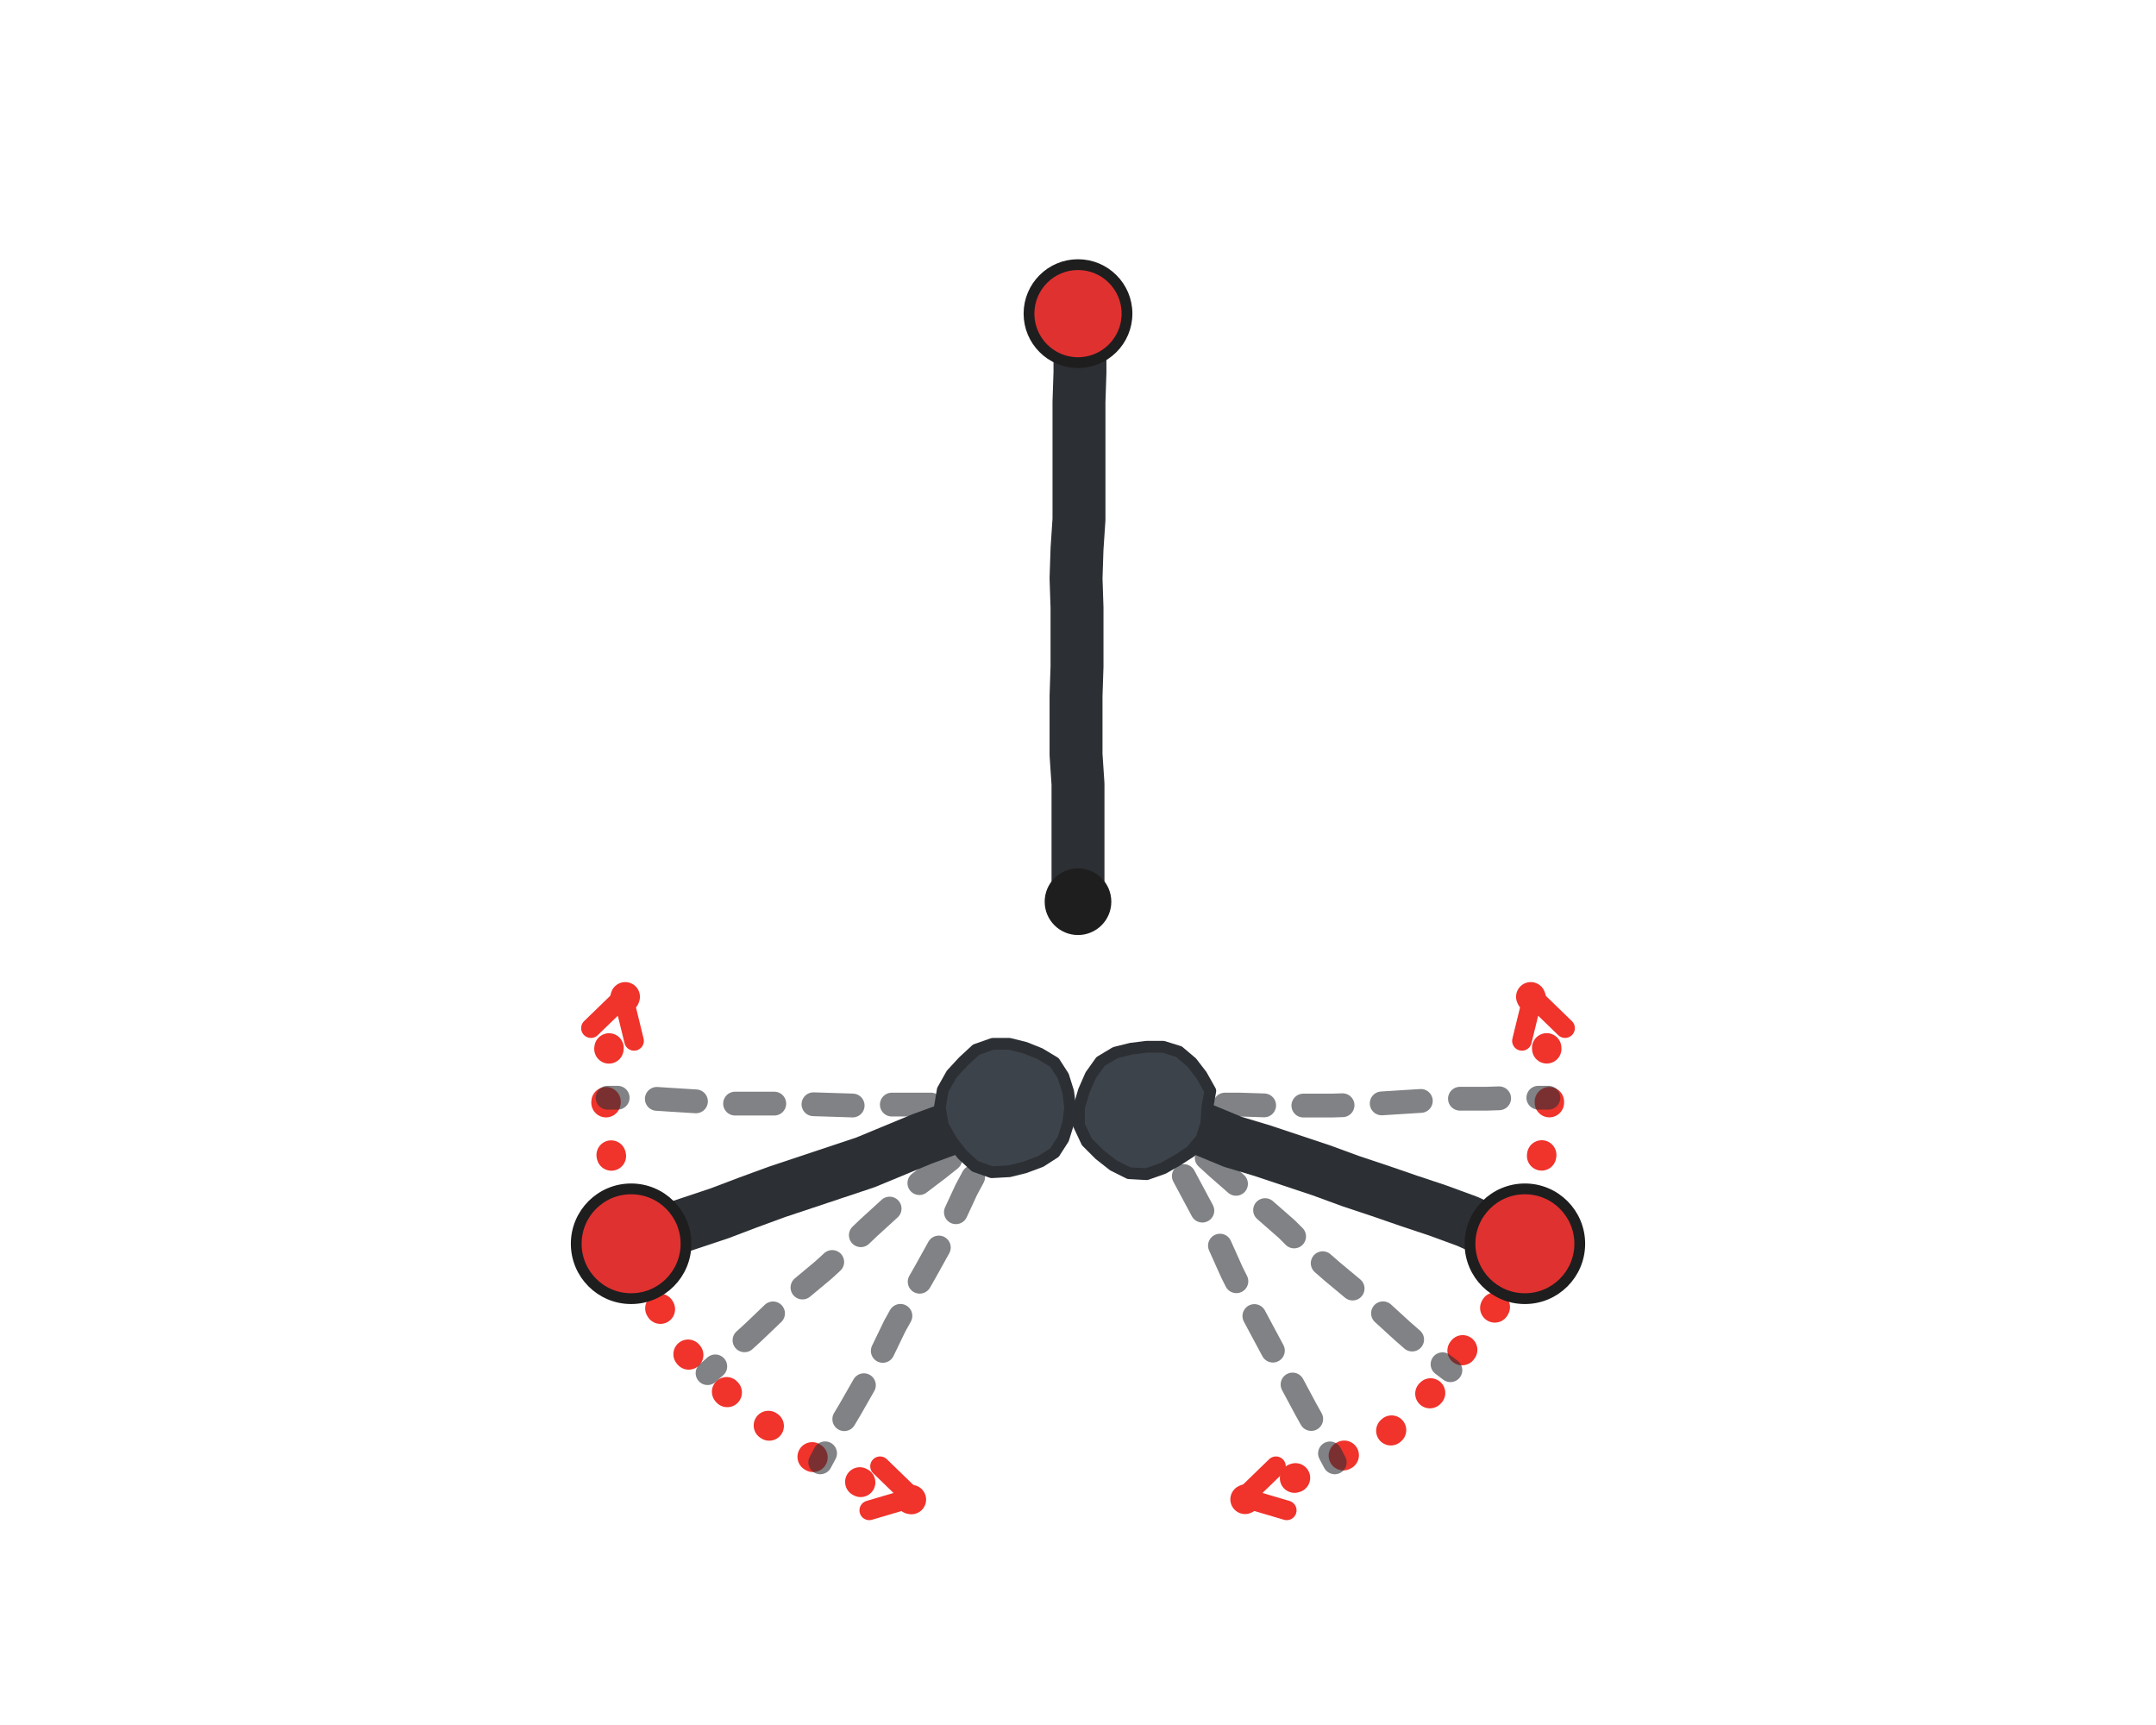
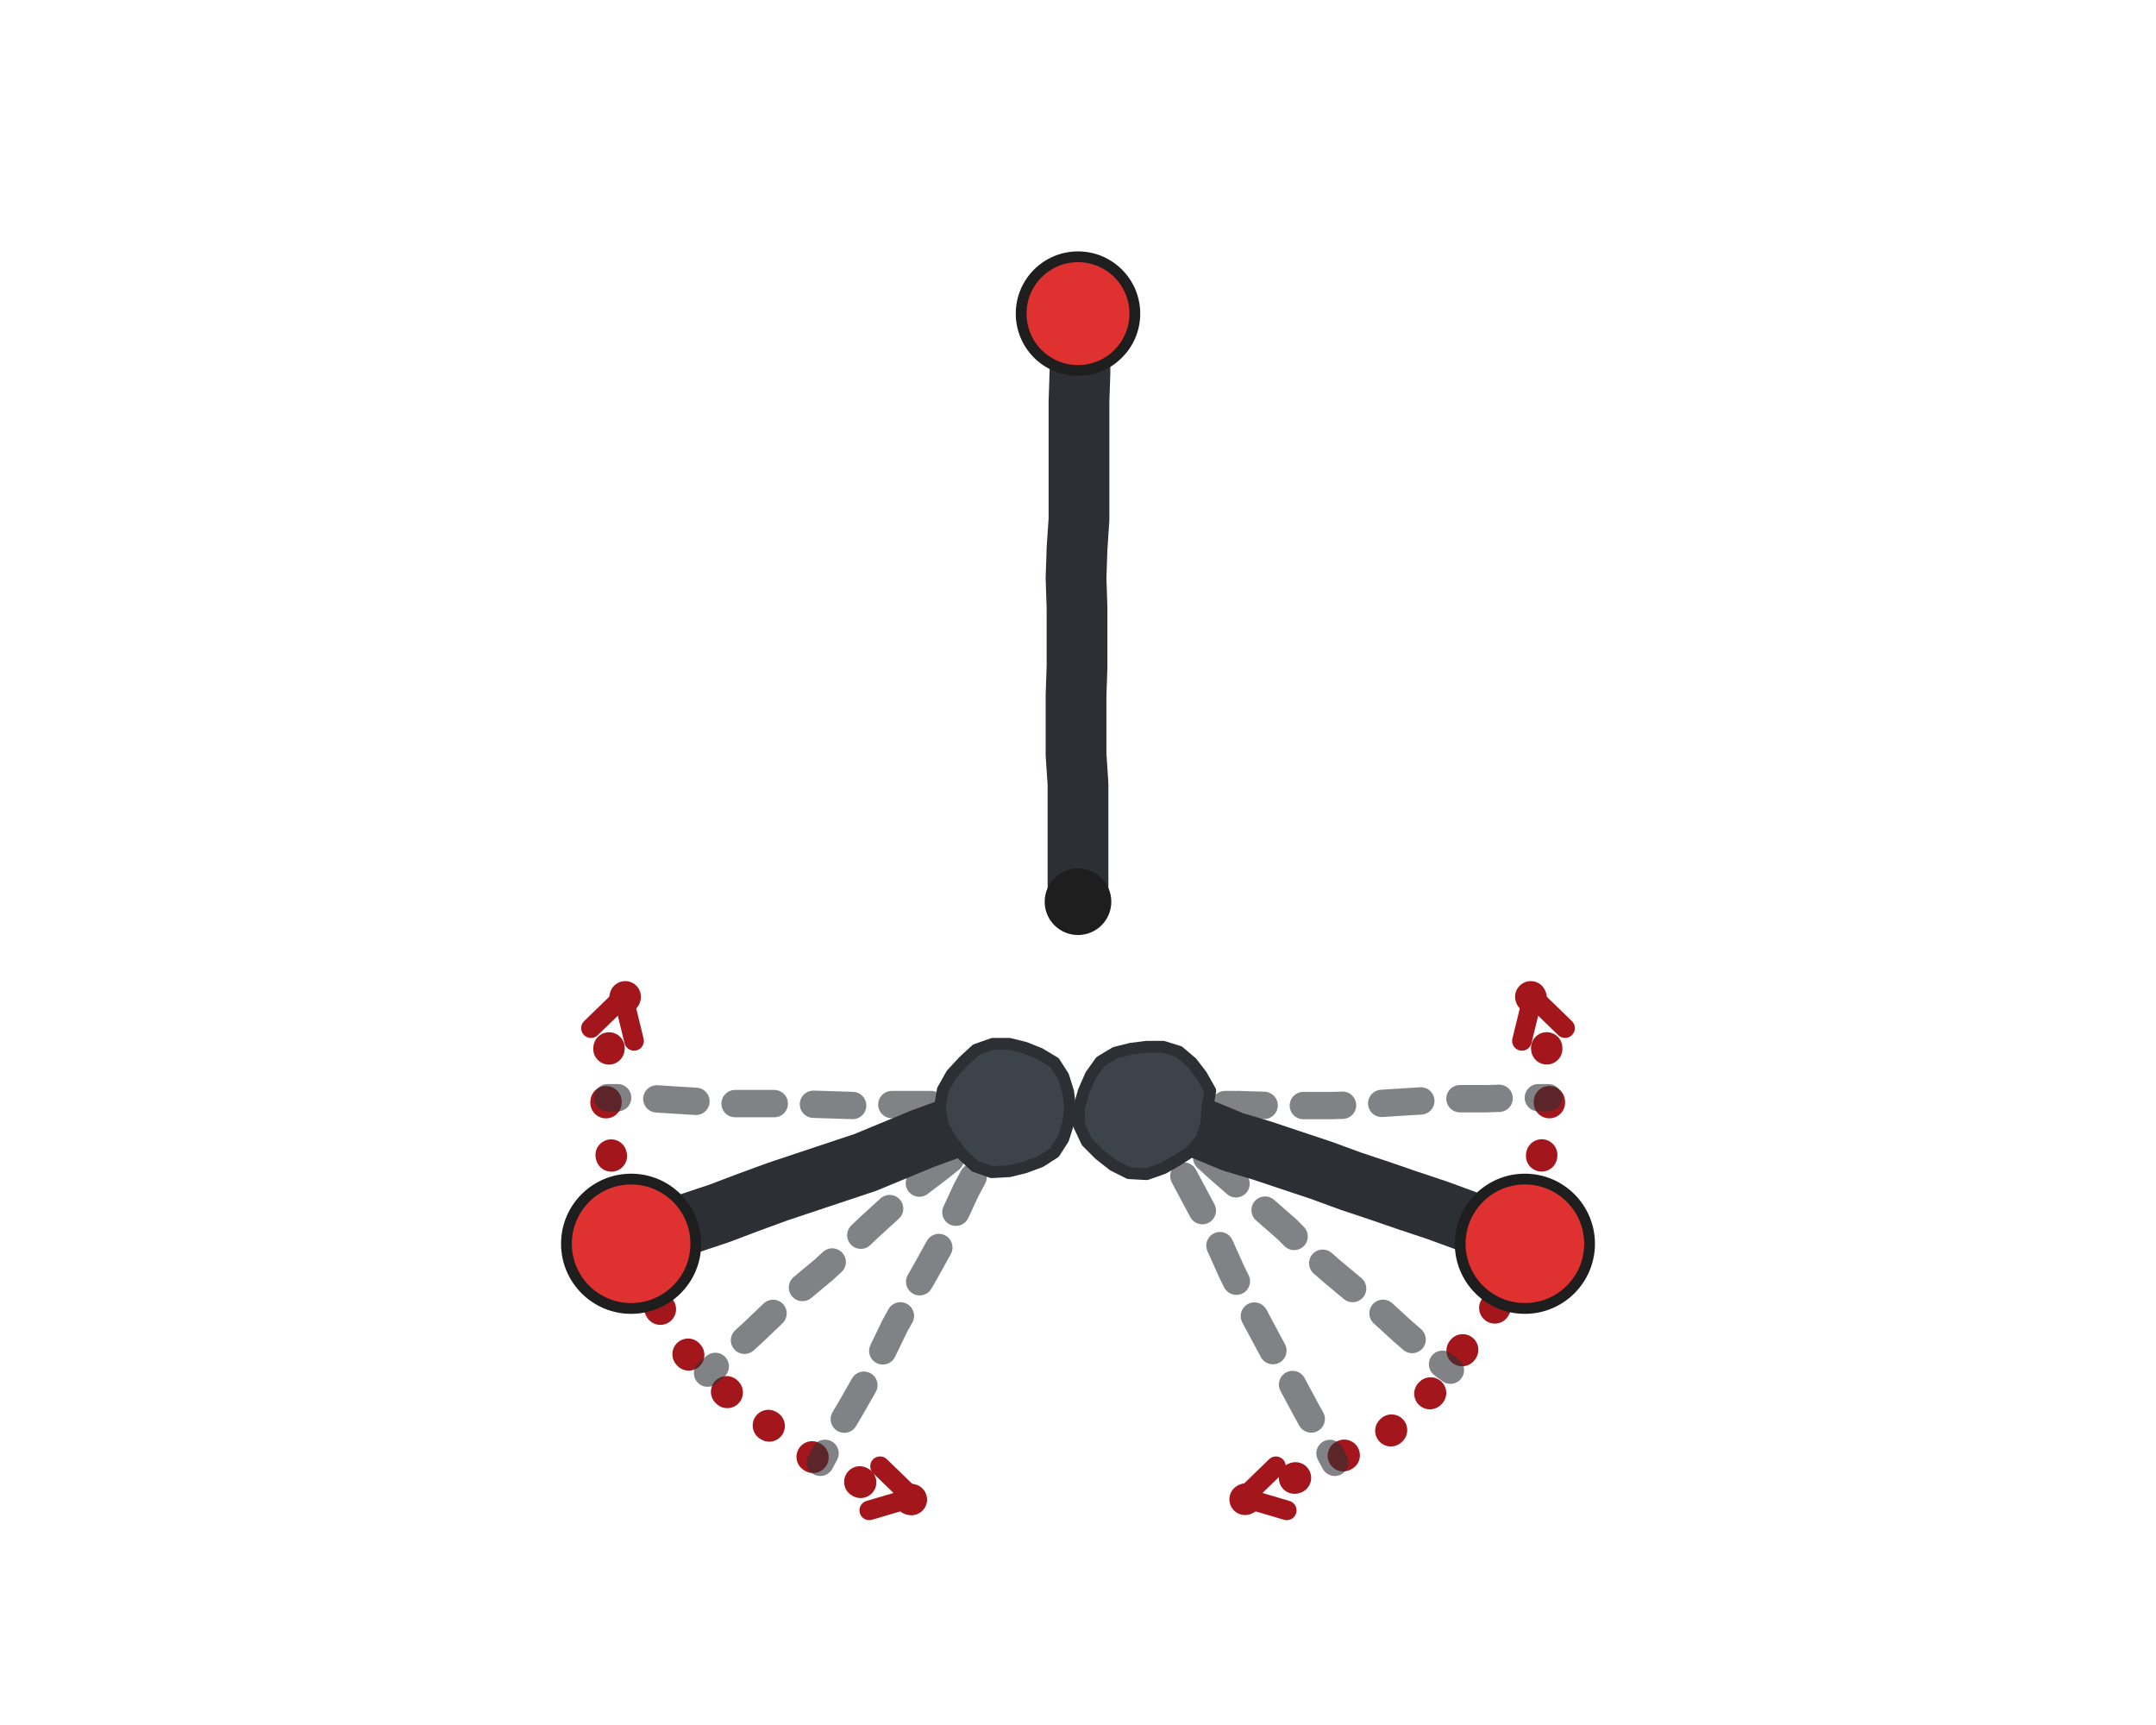
<svg xmlns="http://www.w3.org/2000/svg" viewBox="0 0 220 176" width="440" height="352" role="img" aria-label="The coupling without a wheel: a top arm from the centre up to the top clamp, and two geared lower arms. Each lower clamp can only move along its red arc; the arms are drawn at four positions along it.">
  <rect x="0" y="0" width="220" height="176" fill="#ffffff" />
-   <path d="M93.0 153.0 L91.4 152.7 L89.8 152.2 L88.3 151.5 L86.8 150.7 L85.4 150.0 L83.9 149.3 L82.5 148.4 L81.2 147.4 L79.9 146.4 L78.5 145.5 L77.1 144.6 L75.8 143.6 L74.6 142.5 L73.5 141.3 L72.2 140.2 L71.0 139.1 L69.9 137.8 L69.0 136.4 L68.2 135.0 L67.4 133.6 L66.5 132.1 L65.9 130.6 L65.4 129.0 L65.0 127.5 L64.4 125.9 L63.8 124.4 L63.4 122.8 L63.1 121.2 L62.8 119.6 L62.4 118.0 L62.0 116.4 L61.8 114.7 L61.8 113.1 L61.9 111.4 L61.9 109.8 L62.0 108.1 L62.2 106.5 L62.7 104.9 L63.3 103.3 L63.8 101.7" fill="none" stroke="#f0332b" stroke-width="3.0" stroke-linecap="round" stroke-linejoin="round" stroke-dasharray="0.1 5.4" />
-   <path d="M88.7 154.1 L93.1 152.8 L89.8 149.6" fill="none" stroke="#f0332b" stroke-width="2.0" stroke-linecap="round" stroke-linejoin="round" />
-   <path d="M64.7 106.2 L63.6 101.7 L60.3 104.9" fill="none" stroke="#f0332b" stroke-width="2.0" stroke-linecap="round" stroke-linejoin="round" />
-   <path d="M156.2 101.7 L156.9 103.3 L157.5 104.8 L157.8 106.5 L157.9 108.1 L158.0 109.8 L158.1 111.4 L158.1 113.1 L157.8 114.7 L157.5 116.3 L157.3 118.0 L157.3 119.6 L157.1 121.2 L156.7 122.8 L156.3 124.4 L156.0 126.1 L155.7 127.7 L155.0 129.2 L154.2 130.7 L153.3 132.1 L152.5 133.5 L151.6 134.9 L150.6 136.2 L149.5 137.4 L148.5 138.7 L147.6 140.1 L146.7 141.4 L145.5 142.6 L144.3 143.7 L143.1 144.9 L141.9 146.0 L140.5 147.0 L139.0 147.7 L137.5 148.3 L136.0 149.1 L134.6 149.9 L133.1 150.5 L131.5 151.0 L130.0 151.6 L128.5 152.3 L127.0 153.0" fill="none" stroke="#f0332b" stroke-width="3.0" stroke-linecap="round" stroke-linejoin="round" stroke-dasharray="0.1 5.4" />
-   <path d="M159.7 104.9 L156.4 101.7 L155.3 106.2" fill="none" stroke="#f0332b" stroke-width="2.0" stroke-linecap="round" stroke-linejoin="round" />
-   <path d="M130.2 149.6 L126.9 152.8 L131.3 154.1" fill="none" stroke="#f0332b" stroke-width="2.0" stroke-linecap="round" stroke-linejoin="round" />
-   <path d="M103.0 112.9 L99.8 112.8 L96.7 112.7 L93.5 112.7 L90.4 112.7 L87.2 112.8 L84.1 112.7 L80.9 112.6 L77.8 112.6 L74.6 112.6 L71.5 112.4 L68.3 112.2 L65.2 112.0 L62.0 112.0" fill="none" stroke="#2c2f33" stroke-width="2.43" stroke-linecap="round" stroke-linejoin="round" stroke-dasharray="4 4" opacity="0.6" />
-   <path d="M117.0 112.9 L120.2 112.8 L123.3 112.7 L126.5 112.7 L129.6 112.8 L132.8 112.8 L135.9 112.8 L139.1 112.7 L142.2 112.5 L145.4 112.3 L148.5 112.1 L151.7 112.1 L154.8 112.0 L158.0 112.0" fill="none" stroke="#2c2f33" stroke-width="2.43" stroke-linecap="round" stroke-linejoin="round" stroke-dasharray="4 4" opacity="0.6" />
-   <path d="M103.0 113.0 L100.0 114.1 L97.1 115.1 L94.1 116.2 L91.2 117.4 L88.3 118.6 L85.3 119.6 L82.3 120.6 L79.3 121.6 L76.3 122.7 L73.4 123.8 L70.4 124.8 L67.4 125.8 L64.4 126.8" fill="none" stroke="#2c2f33" stroke-width="5.4" stroke-linecap="round" stroke-linejoin="round" />
-   <path d="M117.0 113.0 L119.9 114.1 L122.9 115.3 L125.8 116.5 L128.8 117.4 L131.8 118.4 L134.8 119.4 L137.8 120.5 L140.8 121.5 L143.7 122.5 L146.7 123.5 L149.7 124.6 L152.6 125.9 L155.5 127.1" fill="none" stroke="#2c2f33" stroke-width="5.4" stroke-linecap="round" stroke-linejoin="round" />
-   <circle cx="64.4" cy="126.9" r="5.6" fill="#df3130" stroke="#1e1e1e" stroke-width="1.1" />
-   <circle cx="155.6" cy="126.9" r="5.6" fill="#df3130" stroke="#1e1e1e" stroke-width="1.1" />
-   <path d="M103.0 113.0 L100.7 115.1 L98.3 117.2 L95.8 119.2 L93.3 121.1 L90.9 123.2 L88.6 125.3 L86.3 127.5 L84.0 129.6 L81.6 131.6 L79.2 133.7 L76.9 135.9 L74.6 138.0 L72.2 140.1" fill="none" stroke="#2c2f33" stroke-width="2.43" stroke-linecap="round" stroke-linejoin="round" stroke-dasharray="4 4" opacity="0.6" />
-   <path d="M117.0 113.0 L119.5 114.9 L121.9 117.0 L124.2 119.1 L126.6 121.2 L128.9 123.3 L131.3 125.4 L133.5 127.6 L135.9 129.7 L138.3 131.7 L140.8 133.7 L143.1 135.8 L145.5 137.9 L148.0 139.8" fill="none" stroke="#2c2f33" stroke-width="2.43" stroke-linecap="round" stroke-linejoin="round" stroke-dasharray="4 4" opacity="0.6" />
-   <path d="M103.0 113.0 L101.6 115.8 L100.1 118.6 L98.6 121.4 L97.3 124.2 L95.9 127.1 L94.4 129.8 L92.8 132.6 L91.3 135.3 L89.9 138.2 L88.4 140.9 L86.8 143.7 L85.2 146.4 L83.7 149.2" fill="none" stroke="#2c2f33" stroke-width="2.43" stroke-linecap="round" stroke-linejoin="round" stroke-dasharray="4 4" opacity="0.6" />
-   <path d="M117.1 112.9 L118.6 115.7 L120.0 118.5 L121.5 121.3 L123.0 124.1 L124.4 126.9 L125.7 129.8 L127.1 132.6 L128.6 135.4 L130.1 138.2 L131.7 140.9 L133.2 143.7 L134.7 146.4 L136.2 149.2" fill="none" stroke="#2c2f33" stroke-width="2.43" stroke-linecap="round" stroke-linejoin="round" stroke-dasharray="4 4" opacity="0.6" />
-   <path d="M110.0 92.0 L110.0 89.0 L110.0 86.0 L110.0 83.0 L110.0 80.0 L109.8 77.0 L109.8 74.0 L109.8 71.0 L109.9 68.0 L109.9 65.0 L109.9 62.0 L109.8 59.0 L109.9 56.0 L110.1 53.0 L110.1 50.0 L110.1 47.0 L110.1 44.0 L110.1 41.0 L110.2 38.0 L110.2 35.0 L110.2 32.0" fill="none" stroke="#2c2f33" stroke-width="5.4" stroke-linecap="round" stroke-linejoin="round" />
-   <circle cx="110.0" cy="32.0" r="5.0" fill="#df3130" stroke="#1e1e1e" stroke-width="1.1" />
+   <path d="M93.0 153.0 L91.4 152.7 L89.8 152.2 L88.3 151.5 L86.8 150.7 L85.4 150.0 L83.9 149.3 L82.5 148.4 L81.2 147.4 L79.9 146.4 L78.5 145.5 L77.1 144.6 L75.8 143.6 L74.6 142.5 L73.5 141.3 L72.2 140.2 L71.0 139.1 L69.9 137.8 L69.0 136.4 L68.2 135.0 L67.4 133.6 L66.5 132.1 L65.9 130.6 L65.4 129.0 L65.0 127.5 L64.4 125.9 L63.8 124.4 L63.4 122.8 L63.1 121.2 L62.8 119.6 L62.4 118.0 L62.0 116.4 L61.8 114.7 L61.8 113.1 L61.9 111.4 L61.9 109.8 L62.0 108.1 L62.2 106.5 L62.7 104.9 L63.3 103.3 L63.8 101.7" fill="none" stroke="#a3161b" stroke-width="3.2" stroke-linecap="round" stroke-linejoin="round" stroke-dasharray="0.1 5.4" />
+   <path d="M88.7 154.1 L93.1 152.8 L89.8 149.6" fill="none" stroke="#a3161b" stroke-width="2.0" stroke-linecap="round" stroke-linejoin="round" />
+   <path d="M64.7 106.2 L63.6 101.7 L60.3 104.9" fill="none" stroke="#a3161b" stroke-width="2.0" stroke-linecap="round" stroke-linejoin="round" />
+   <path d="M156.2 101.7 L156.9 103.3 L157.5 104.8 L157.8 106.5 L157.9 108.1 L158.0 109.8 L158.1 111.4 L158.1 113.1 L157.8 114.7 L157.5 116.3 L157.3 118.0 L157.3 119.6 L157.1 121.2 L156.7 122.8 L156.3 124.4 L156.0 126.1 L155.7 127.7 L155.0 129.2 L154.2 130.7 L153.3 132.1 L152.5 133.5 L151.6 134.9 L150.6 136.2 L149.5 137.4 L148.5 138.7 L147.6 140.1 L146.7 141.4 L145.5 142.6 L144.3 143.7 L143.1 144.9 L141.9 146.0 L140.5 147.0 L139.0 147.7 L137.5 148.3 L136.0 149.1 L134.6 149.9 L133.1 150.5 L131.5 151.0 L130.0 151.6 L128.5 152.3 L127.0 153.0" fill="none" stroke="#a3161b" stroke-width="3.2" stroke-linecap="round" stroke-linejoin="round" stroke-dasharray="0.1 5.4" />
+   <path d="M159.7 104.9 L156.4 101.7 L155.3 106.2" fill="none" stroke="#a3161b" stroke-width="2.0" stroke-linecap="round" stroke-linejoin="round" />
+   <path d="M130.2 149.6 L126.9 152.8 L131.3 154.1" fill="none" stroke="#a3161b" stroke-width="2.0" stroke-linecap="round" stroke-linejoin="round" />
+   <path d="M103.0 112.9 L99.8 112.8 L96.7 112.7 L93.5 112.7 L90.4 112.7 L87.2 112.8 L84.1 112.7 L80.9 112.6 L77.8 112.6 L74.6 112.6 L71.5 112.4 L68.3 112.2 L65.2 112.0 L62.0 112.0" fill="none" stroke="#2c2f33" stroke-width="2.79" stroke-linecap="round" stroke-linejoin="round" stroke-dasharray="4 4" opacity="0.6" />
+   <path d="M117.0 112.9 L120.2 112.8 L123.3 112.7 L126.5 112.7 L129.6 112.8 L132.8 112.8 L135.9 112.8 L139.1 112.7 L142.2 112.5 L145.4 112.3 L148.5 112.1 L151.7 112.1 L154.8 112.0 L158.0 112.0" fill="none" stroke="#2c2f33" stroke-width="2.79" stroke-linecap="round" stroke-linejoin="round" stroke-dasharray="4 4" opacity="0.6" />
+   <path d="M103.0 113.0 L100.0 114.1 L97.1 115.1 L94.1 116.2 L91.2 117.4 L88.3 118.6 L85.3 119.6 L82.3 120.6 L79.3 121.6 L76.3 122.7 L73.4 123.8 L70.4 124.8 L67.4 125.8 L64.4 126.8" fill="none" stroke="#2c2f33" stroke-width="6.2" stroke-linecap="round" stroke-linejoin="round" />
+   <path d="M117.0 113.0 L119.9 114.1 L122.9 115.3 L125.8 116.5 L128.8 117.4 L131.8 118.4 L134.8 119.4 L137.8 120.5 L140.8 121.5 L143.7 122.5 L146.7 123.5 L149.7 124.6 L152.6 125.9 L155.5 127.1" fill="none" stroke="#2c2f33" stroke-width="6.2" stroke-linecap="round" stroke-linejoin="round" />
+   <circle cx="64.4" cy="126.9" r="6.6" fill="#df3130" stroke="#1e1e1e" stroke-width="1.1" />
+   <circle cx="155.6" cy="126.9" r="6.6" fill="#df3130" stroke="#1e1e1e" stroke-width="1.1" />
+   <path d="M103.0 113.0 L100.7 115.1 L98.3 117.2 L95.8 119.2 L93.3 121.1 L90.9 123.2 L88.6 125.3 L86.3 127.5 L84.0 129.6 L81.6 131.6 L79.2 133.7 L76.9 135.9 L74.6 138.0 L72.2 140.1" fill="none" stroke="#2c2f33" stroke-width="2.79" stroke-linecap="round" stroke-linejoin="round" stroke-dasharray="4 4" opacity="0.6" />
+   <path d="M117.0 113.0 L119.5 114.9 L121.9 117.0 L124.2 119.1 L126.6 121.2 L128.9 123.3 L131.3 125.4 L133.5 127.6 L135.9 129.7 L138.3 131.7 L140.8 133.7 L143.1 135.8 L145.5 137.9 L148.0 139.8" fill="none" stroke="#2c2f33" stroke-width="2.79" stroke-linecap="round" stroke-linejoin="round" stroke-dasharray="4 4" opacity="0.6" />
+   <path d="M103.0 113.0 L101.6 115.8 L100.1 118.6 L98.6 121.4 L97.3 124.2 L95.9 127.1 L94.4 129.8 L92.8 132.6 L91.3 135.3 L89.9 138.2 L88.4 140.9 L86.8 143.7 L85.2 146.4 L83.7 149.2" fill="none" stroke="#2c2f33" stroke-width="2.79" stroke-linecap="round" stroke-linejoin="round" stroke-dasharray="4 4" opacity="0.6" />
+   <path d="M117.1 112.9 L118.6 115.7 L120.0 118.5 L121.5 121.3 L123.0 124.1 L124.4 126.9 L125.7 129.8 L127.1 132.6 L128.6 135.4 L130.1 138.2 L131.7 140.9 L133.2 143.7 L134.7 146.4 L136.2 149.2" fill="none" stroke="#2c2f33" stroke-width="2.79" stroke-linecap="round" stroke-linejoin="round" stroke-dasharray="4 4" opacity="0.6" />
+   <path d="M110.0 92.0 L110.0 89.0 L110.0 86.0 L110.0 83.0 L110.0 80.0 L109.8 77.0 L109.8 74.0 L109.8 71.0 L109.9 68.0 L109.9 65.0 L109.9 62.0 L109.8 59.0 L109.9 56.0 L110.1 53.0 L110.1 50.0 L110.1 47.0 L110.1 44.0 L110.1 41.0 L110.2 38.0 L110.2 35.0 L110.2 32.0" fill="none" stroke="#2c2f33" stroke-width="6.2" stroke-linecap="round" stroke-linejoin="round" />
+   <circle cx="110.0" cy="32.0" r="5.8" fill="#df3130" stroke="#1e1e1e" stroke-width="1.1" />
  <path d="M109.2 113.0 L109.0 114.6 L108.5 116.2 L107.6 117.6 L106.2 118.5 L104.6 119.1 L103.0 119.5 L101.2 119.6 L99.5 119.0 L98.2 117.8 L97.1 116.4 L96.2 114.8 L95.9 113.0 L96.2 111.2 L97.1 109.6 L98.3 108.3 L99.6 107.1 L101.3 106.5 L103.0 106.5 L104.6 106.9 L106.1 107.5 L107.6 108.4 L108.5 109.8 L109.0 111.4 Z" fill="#3d434b" stroke="#2c2f33" stroke-width="1.2" stroke-linecap="round" stroke-linejoin="round" />
  <path d="M123.2 113.0 L123.1 114.6 L122.6 116.2 L121.5 117.5 L120.1 118.4 L118.7 119.2 L117.0 119.8 L115.2 119.7 L113.6 118.9 L112.2 117.8 L110.9 116.5 L110.1 114.8 L110.1 113.0 L110.6 111.3 L111.3 109.7 L112.3 108.3 L113.8 107.4 L115.4 107.0 L117.0 106.8 L118.7 106.8 L120.3 107.3 L121.6 108.4 L122.6 109.7 L123.5 111.3 Z" fill="#3d434b" stroke="#2c2f33" stroke-width="1.2" stroke-linecap="round" stroke-linejoin="round" />
  <circle cx="110.0" cy="92.0" r="3.4" fill="#1e1e1e" />
</svg>
